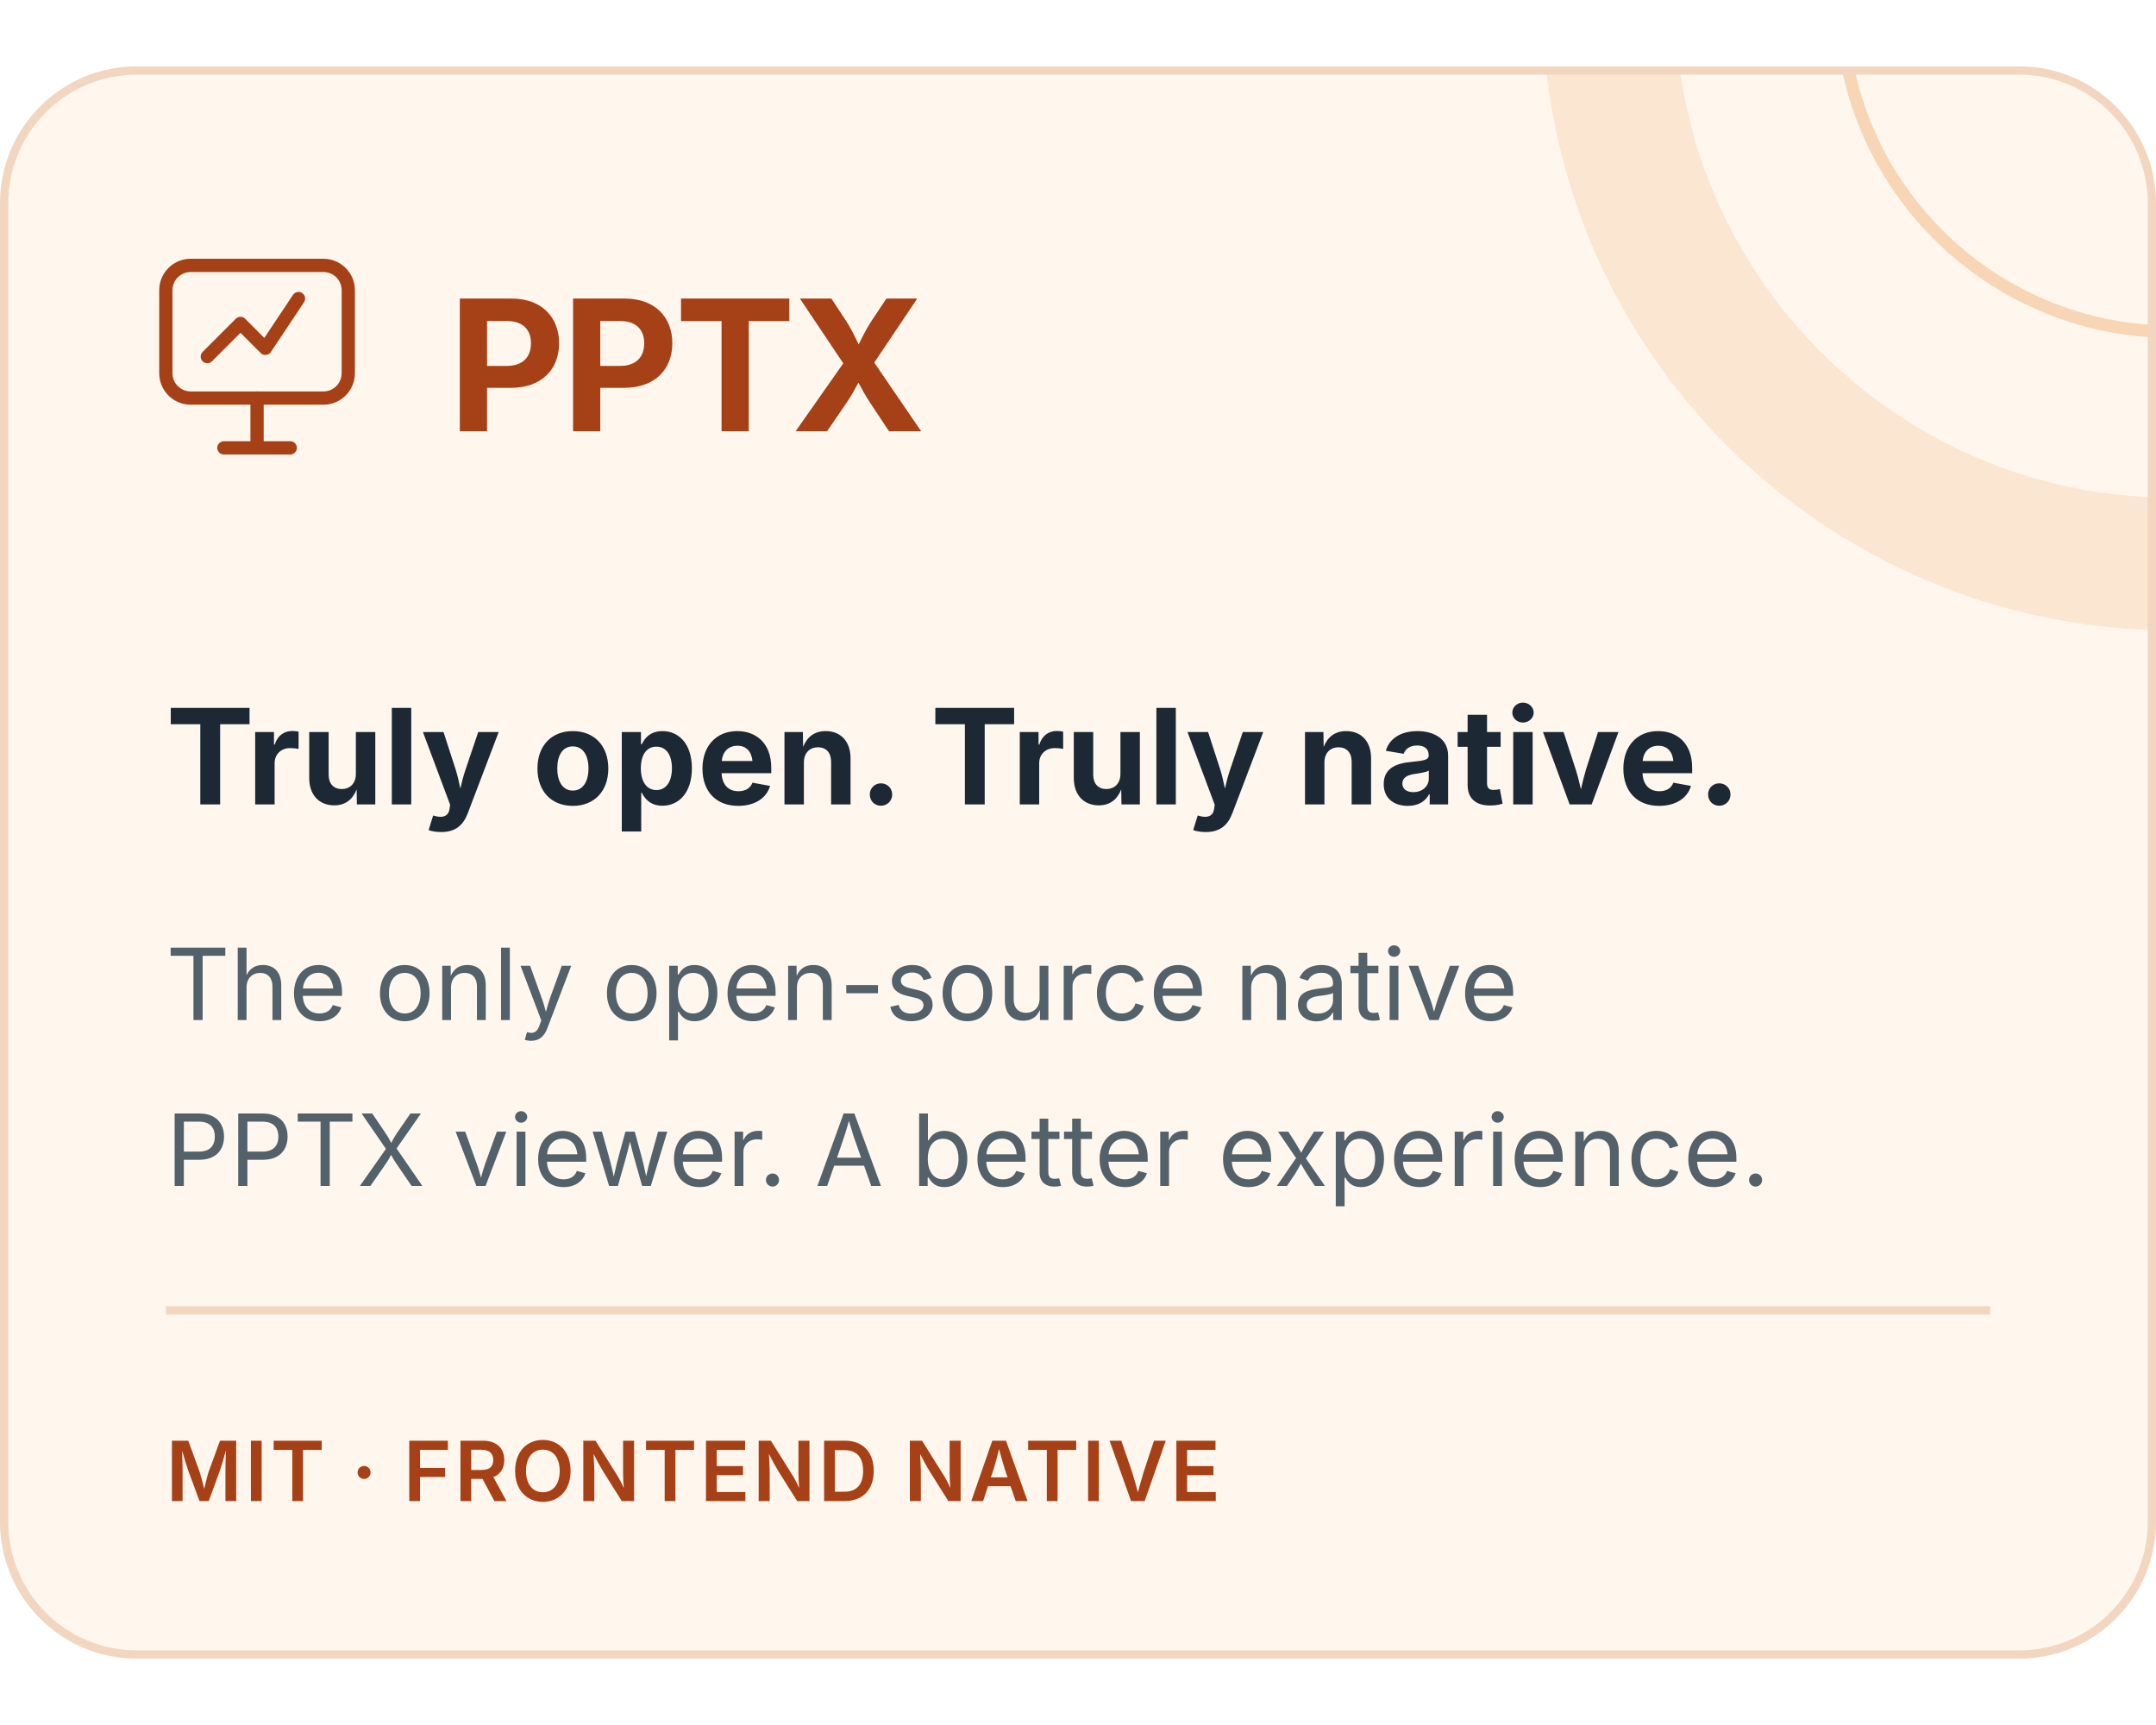
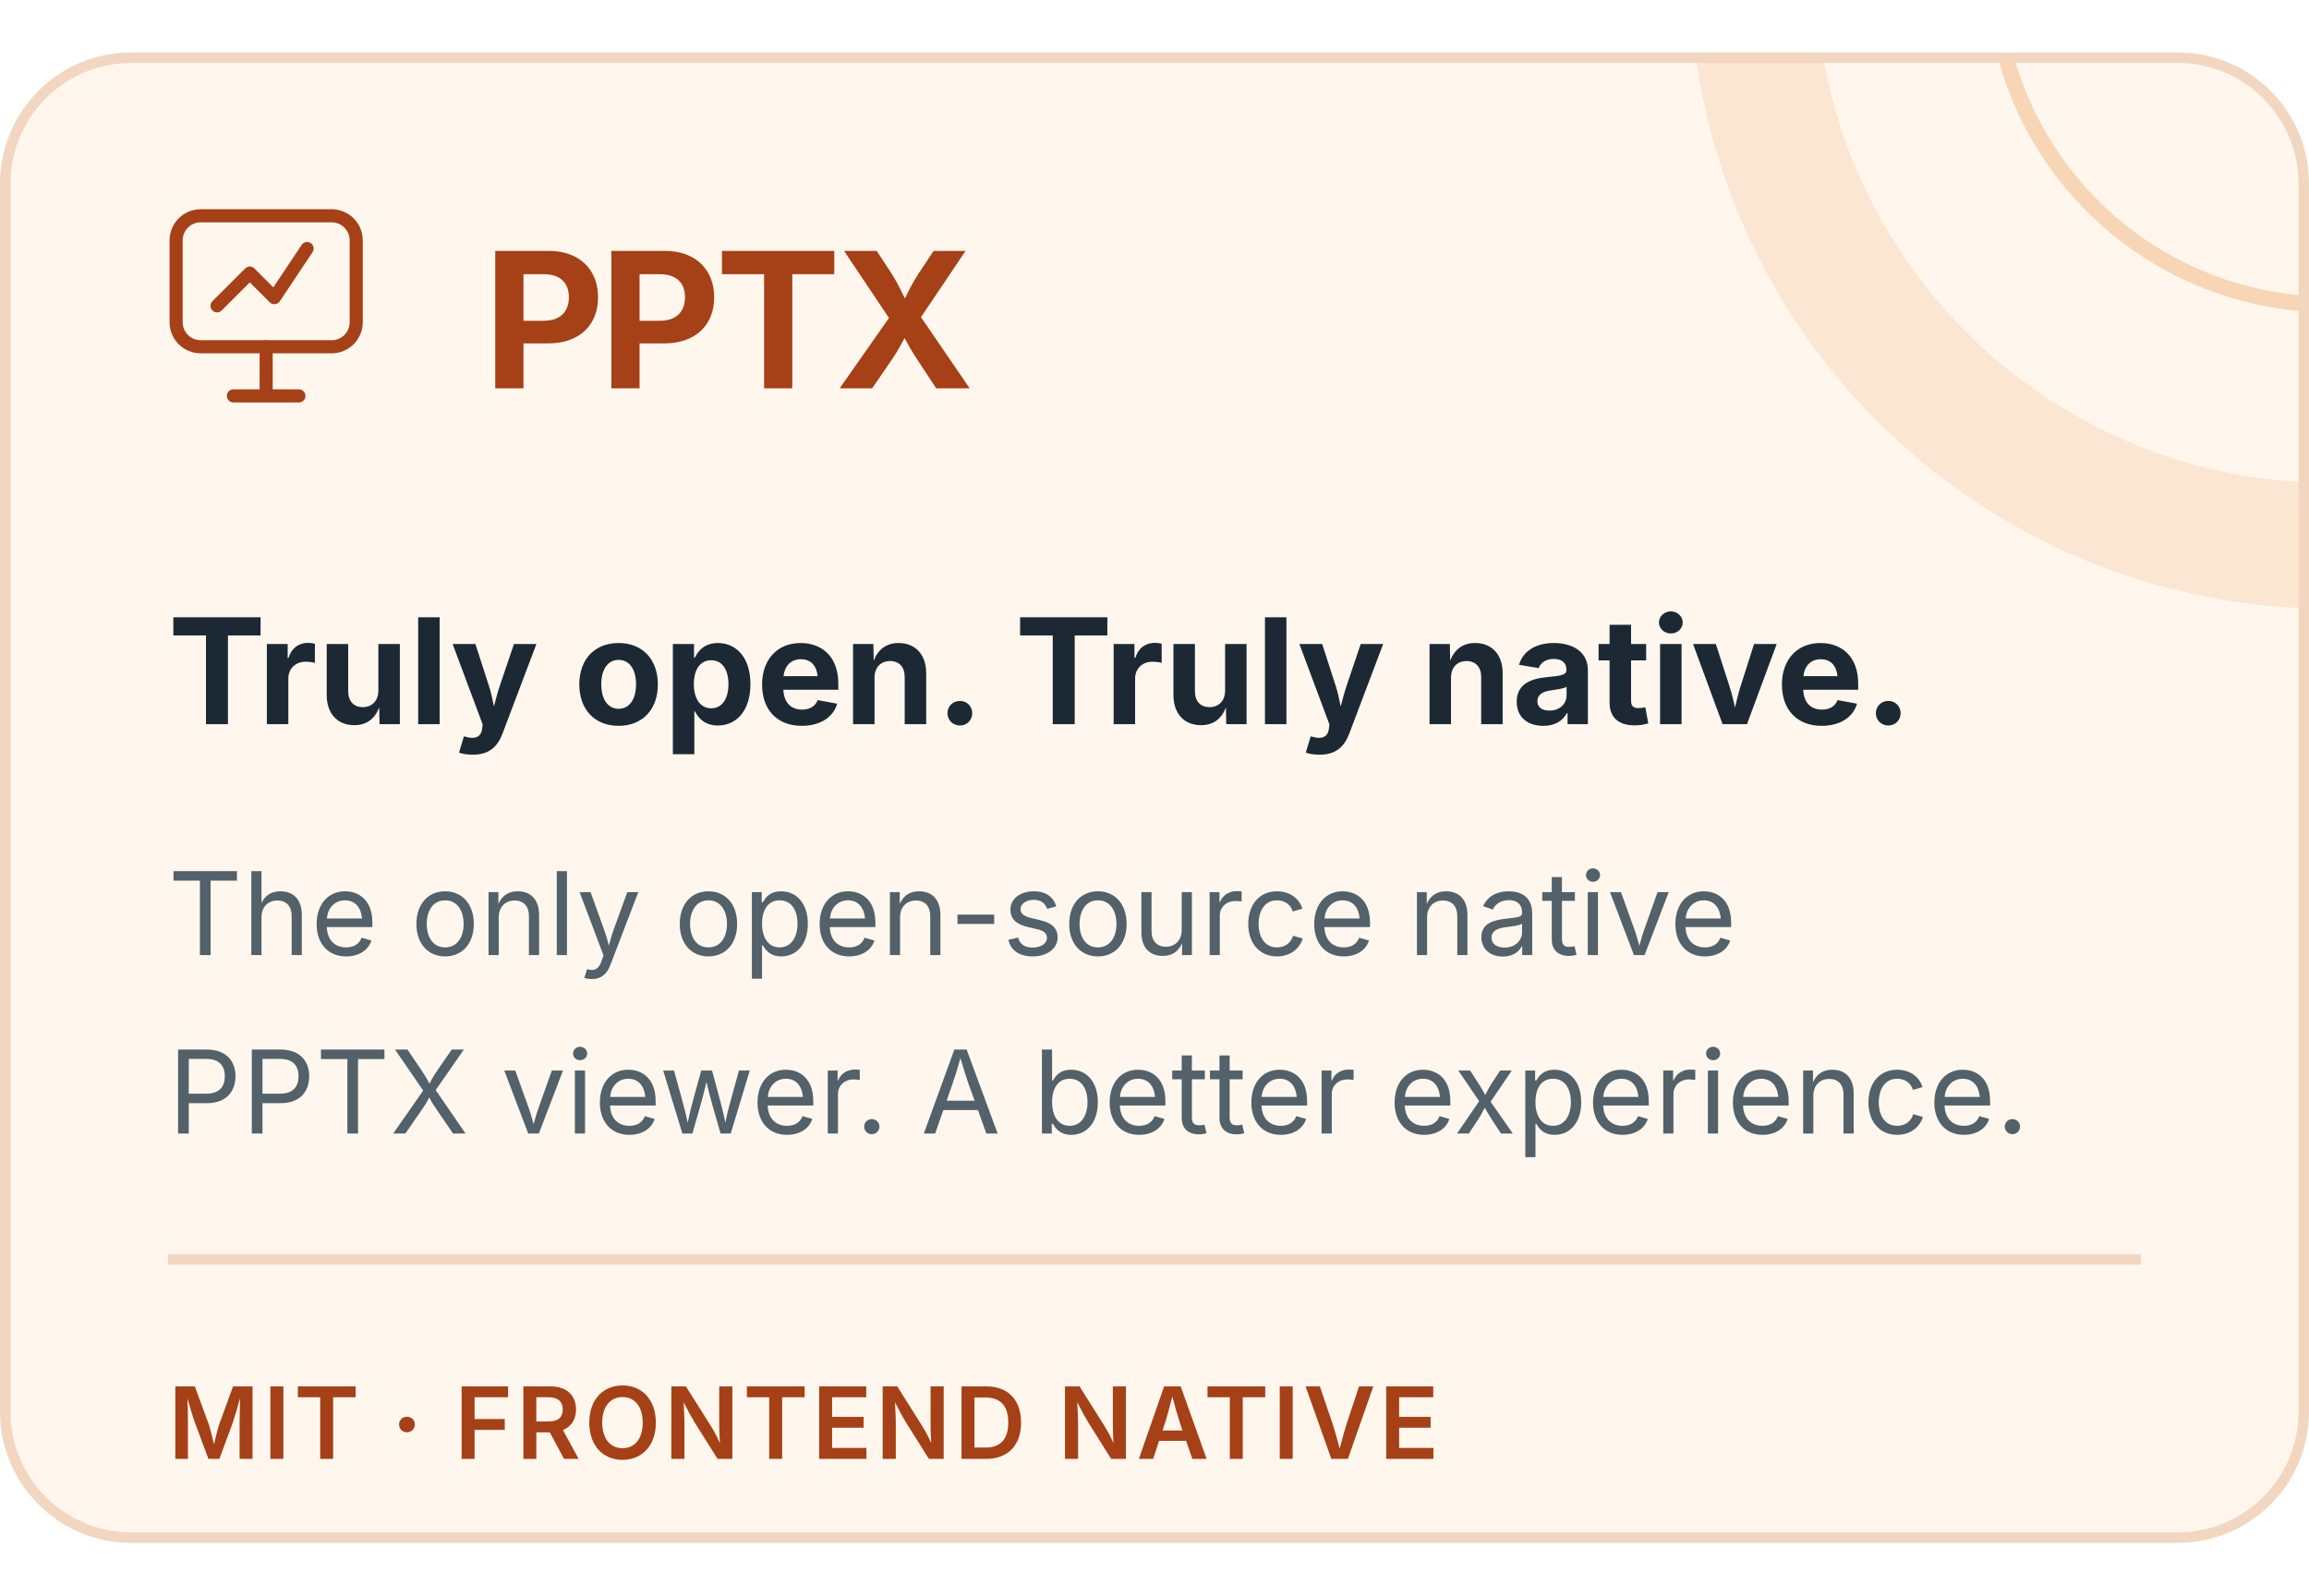
- <svg xmlns="http://www.w3.org/2000/svg" width="260" height="208" viewBox="0 -8 260 208" role="img" aria-labelledby="title desc" lang="en">
+ <svg xmlns="http://www.w3.org/2000/svg" width="220" height="152" viewBox="0 -5 220 152" role="img" aria-labelledby="title desc" lang="en">
  <defs>
    <clipPath id="card">
-       <rect x=".5" y=".5" width="259" height="191" rx="16" />
+       <rect x=".5" y=".5" width="219" height="141" rx="12" />
    </clipPath>
  </defs>
  <g clip-path="url(#card)">
-     <rect width="260" height="192" fill="#fff7ed" />
-     <circle cx="262" cy="-8" r="68" fill="none" stroke="#f7d5b5" stroke-width="16" opacity=".5" />
-     <circle cx="262" cy="-8" r="40" fill="none" stroke="#f7d5b5" stroke-width="1.5" />
+     <rect width="220" height="142" fill="#fff7ed" />
+     <circle cx="222" cy="-8" r="55" fill="none" stroke="#f7d5b5" stroke-width="12" opacity=".5" />
+     <circle cx="222" cy="-8" r="32" fill="none" stroke="#f7d5b5" stroke-width="1.5" />
  </g>
-   <rect x=".5" y=".5" width="259" height="191" rx="16" fill="none" stroke="#f2d6bf" />
-   <g transform="translate(19 22)" fill="none" stroke="#a64017" stroke-width="1.6" stroke-linecap="round" stroke-linejoin="round">
+   <rect x=".5" y=".5" width="219" height="141" rx="12" fill="none" stroke="#f2d6bf" />
+   <g transform="translate(16 14) scale(.78)" fill="none" stroke="#a64017" stroke-width="1.6" stroke-linecap="round" stroke-linejoin="round">
    <rect x="1" y="2" width="22" height="16" rx="3" />
    <path d="M8 24h8m-4-6v6M6 13l4-4 3 3 4-6" />
  </g>
  <g font-family="-apple-system,BlinkMacSystemFont,'Segoe UI','PingFang SC','Microsoft YaHei',sans-serif">
-     <text x="54" y="44" fill="#a64017" font-size="22" font-weight="700" letter-spacing="-.6">PPTX</text>
-     <text x="20" y="89" fill="#1c2935" font-size="16" font-weight="650">Truly open. Truly native.</text>
-     <text x="20" y="115" fill="#52616a" font-size="12">The only open-source native</text>
-     <text x="20" y="135" fill="#52616a" font-size="12">PPTX viewer. A better experience.</text>
-     <path d="M20 150h220" stroke="#f2d6bf" />
-     <text x="20" y="173" fill="#a64017" font-size="10" font-weight="600" letter-spacing=".3">MIT · FRONTEND NATIVE</text>
+     <text x="46" y="32" fill="#a64017" font-size="18" font-weight="700" letter-spacing="-.6">PPTX</text>
+     <text x="16" y="64" fill="#1c2935" font-size="14" font-weight="650">Truly open. Truly native.</text>
+     <text x="16" y="86" fill="#52616a" font-size="11">The only open-source native</text>
+     <text x="16" y="103" fill="#52616a" font-size="11">PPTX viewer. A better experience.</text>
+     <path d="M16 115h188" stroke="#f2d6bf" />
+     <text x="16" y="134" fill="#a64017" font-size="9.5" font-weight="600" letter-spacing=".3">MIT · FRONTEND NATIVE</text>
  </g>
</svg>
